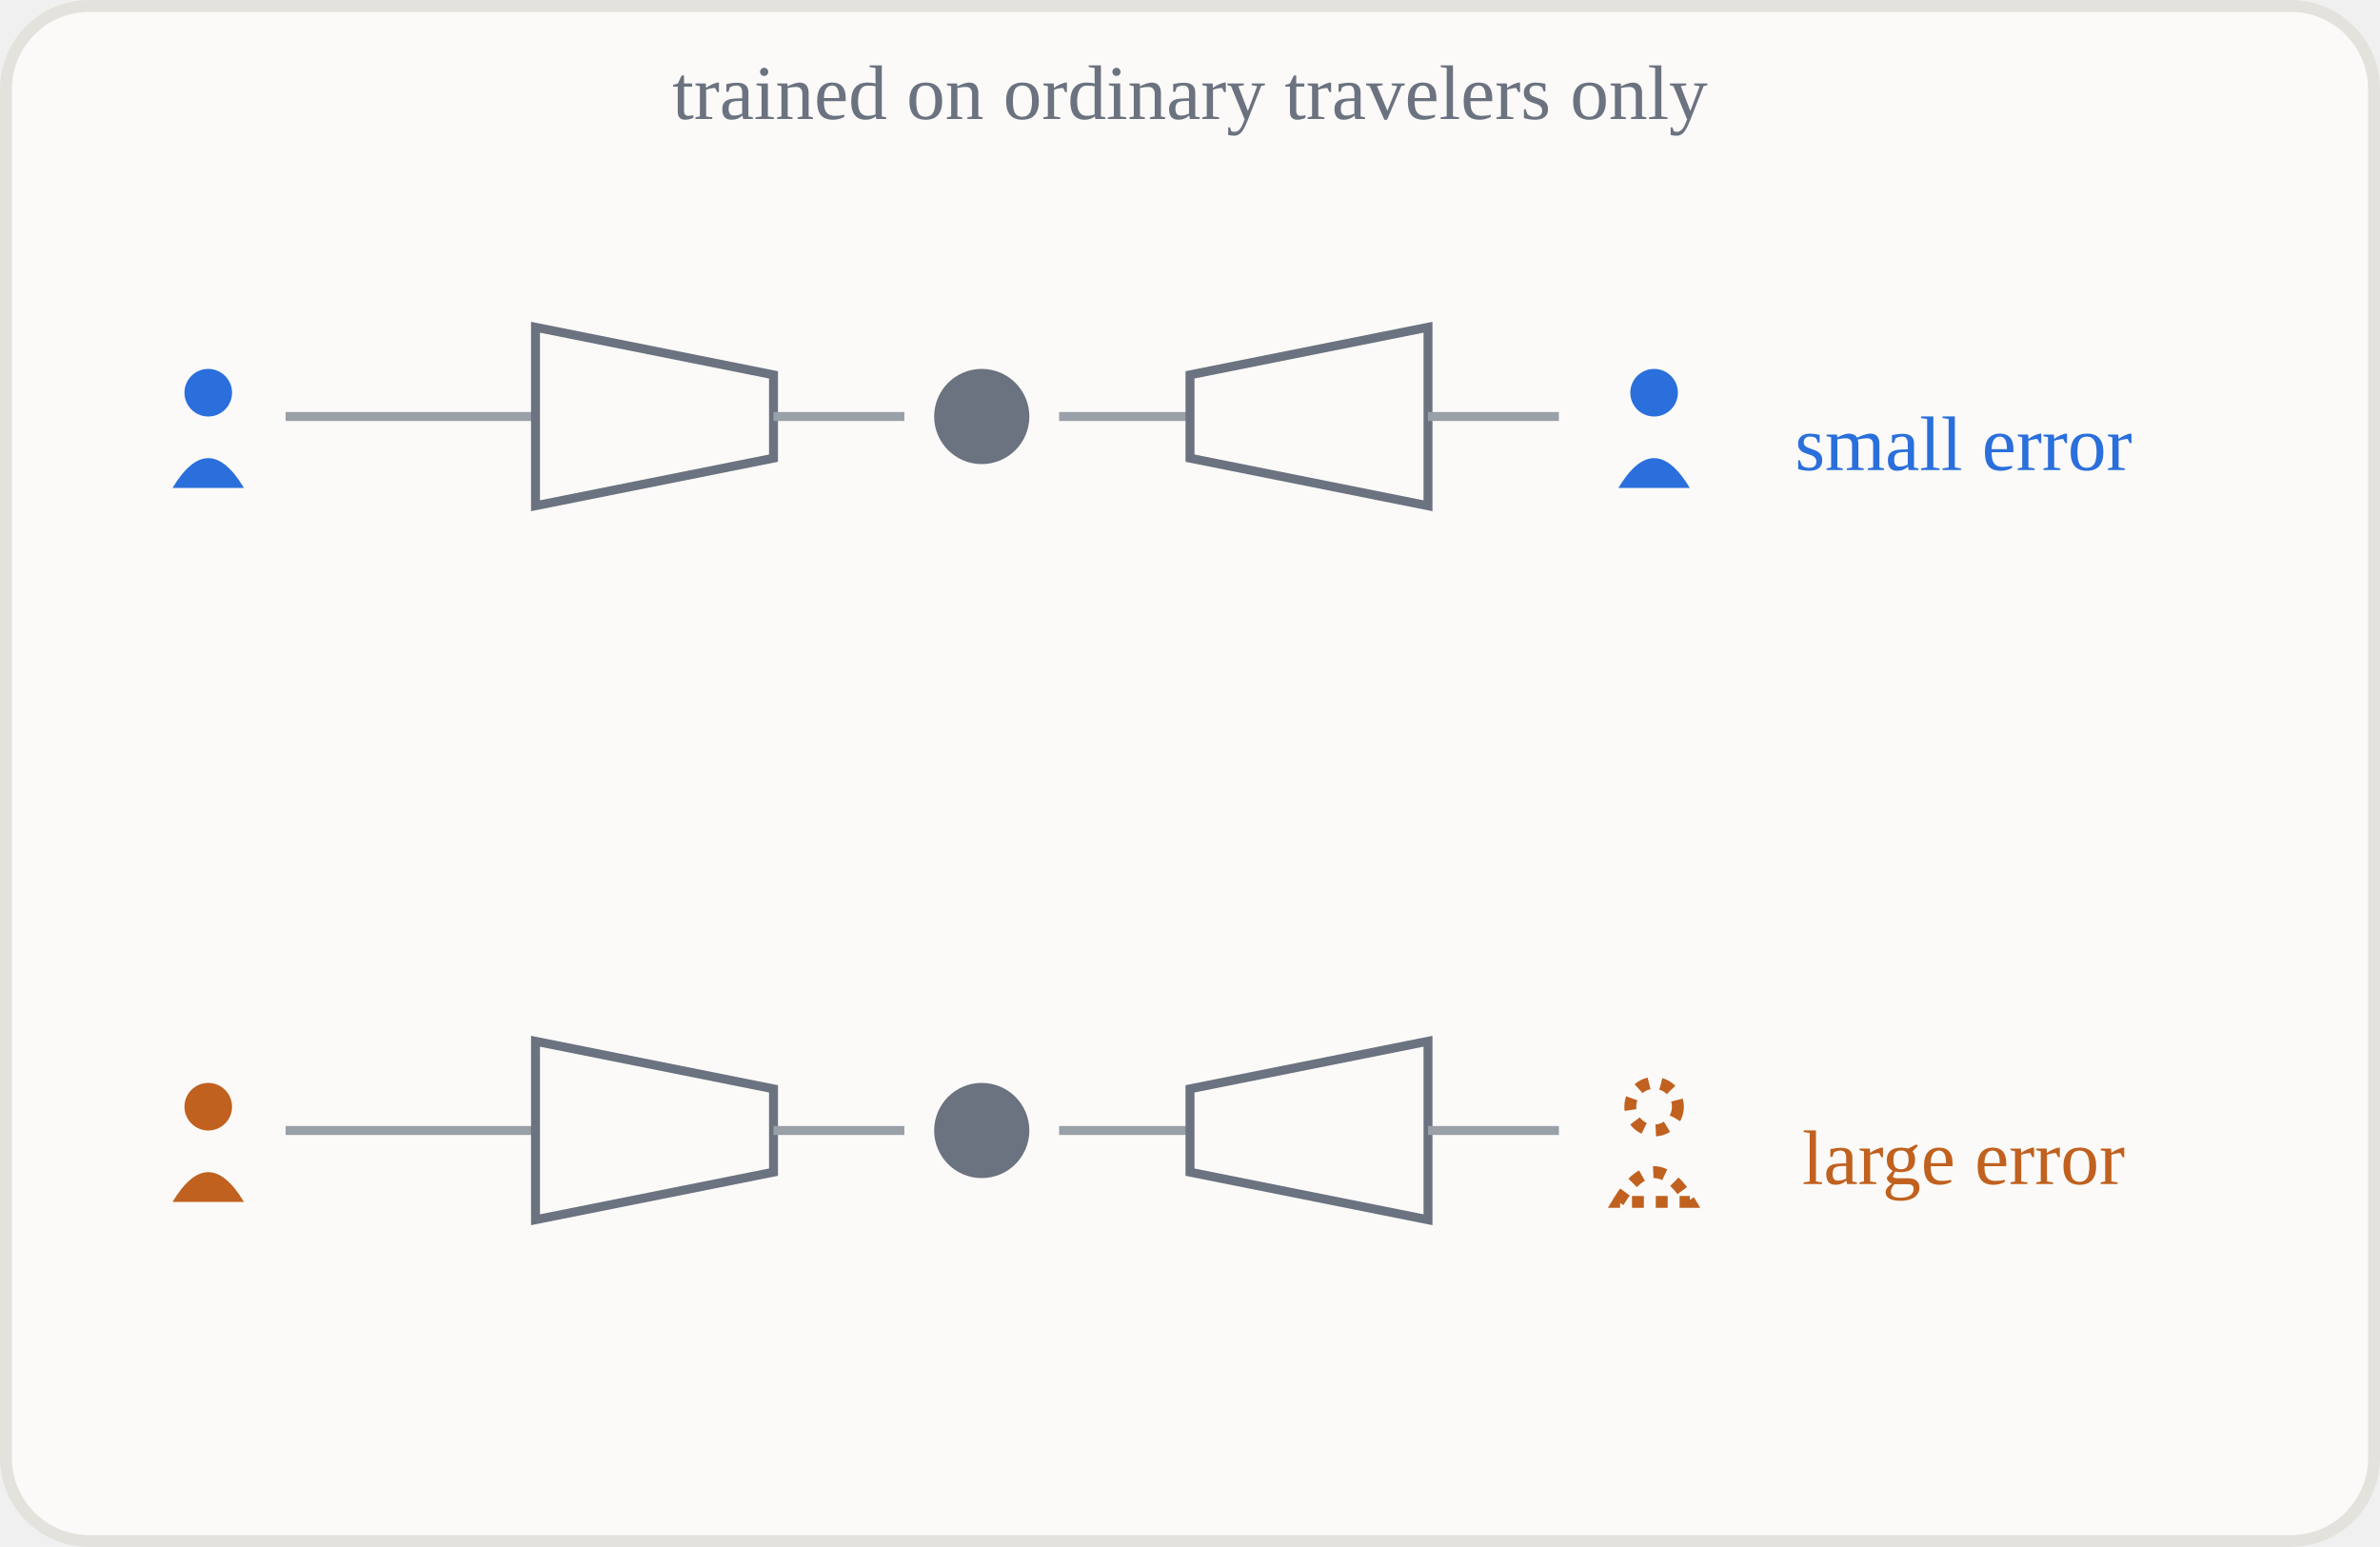
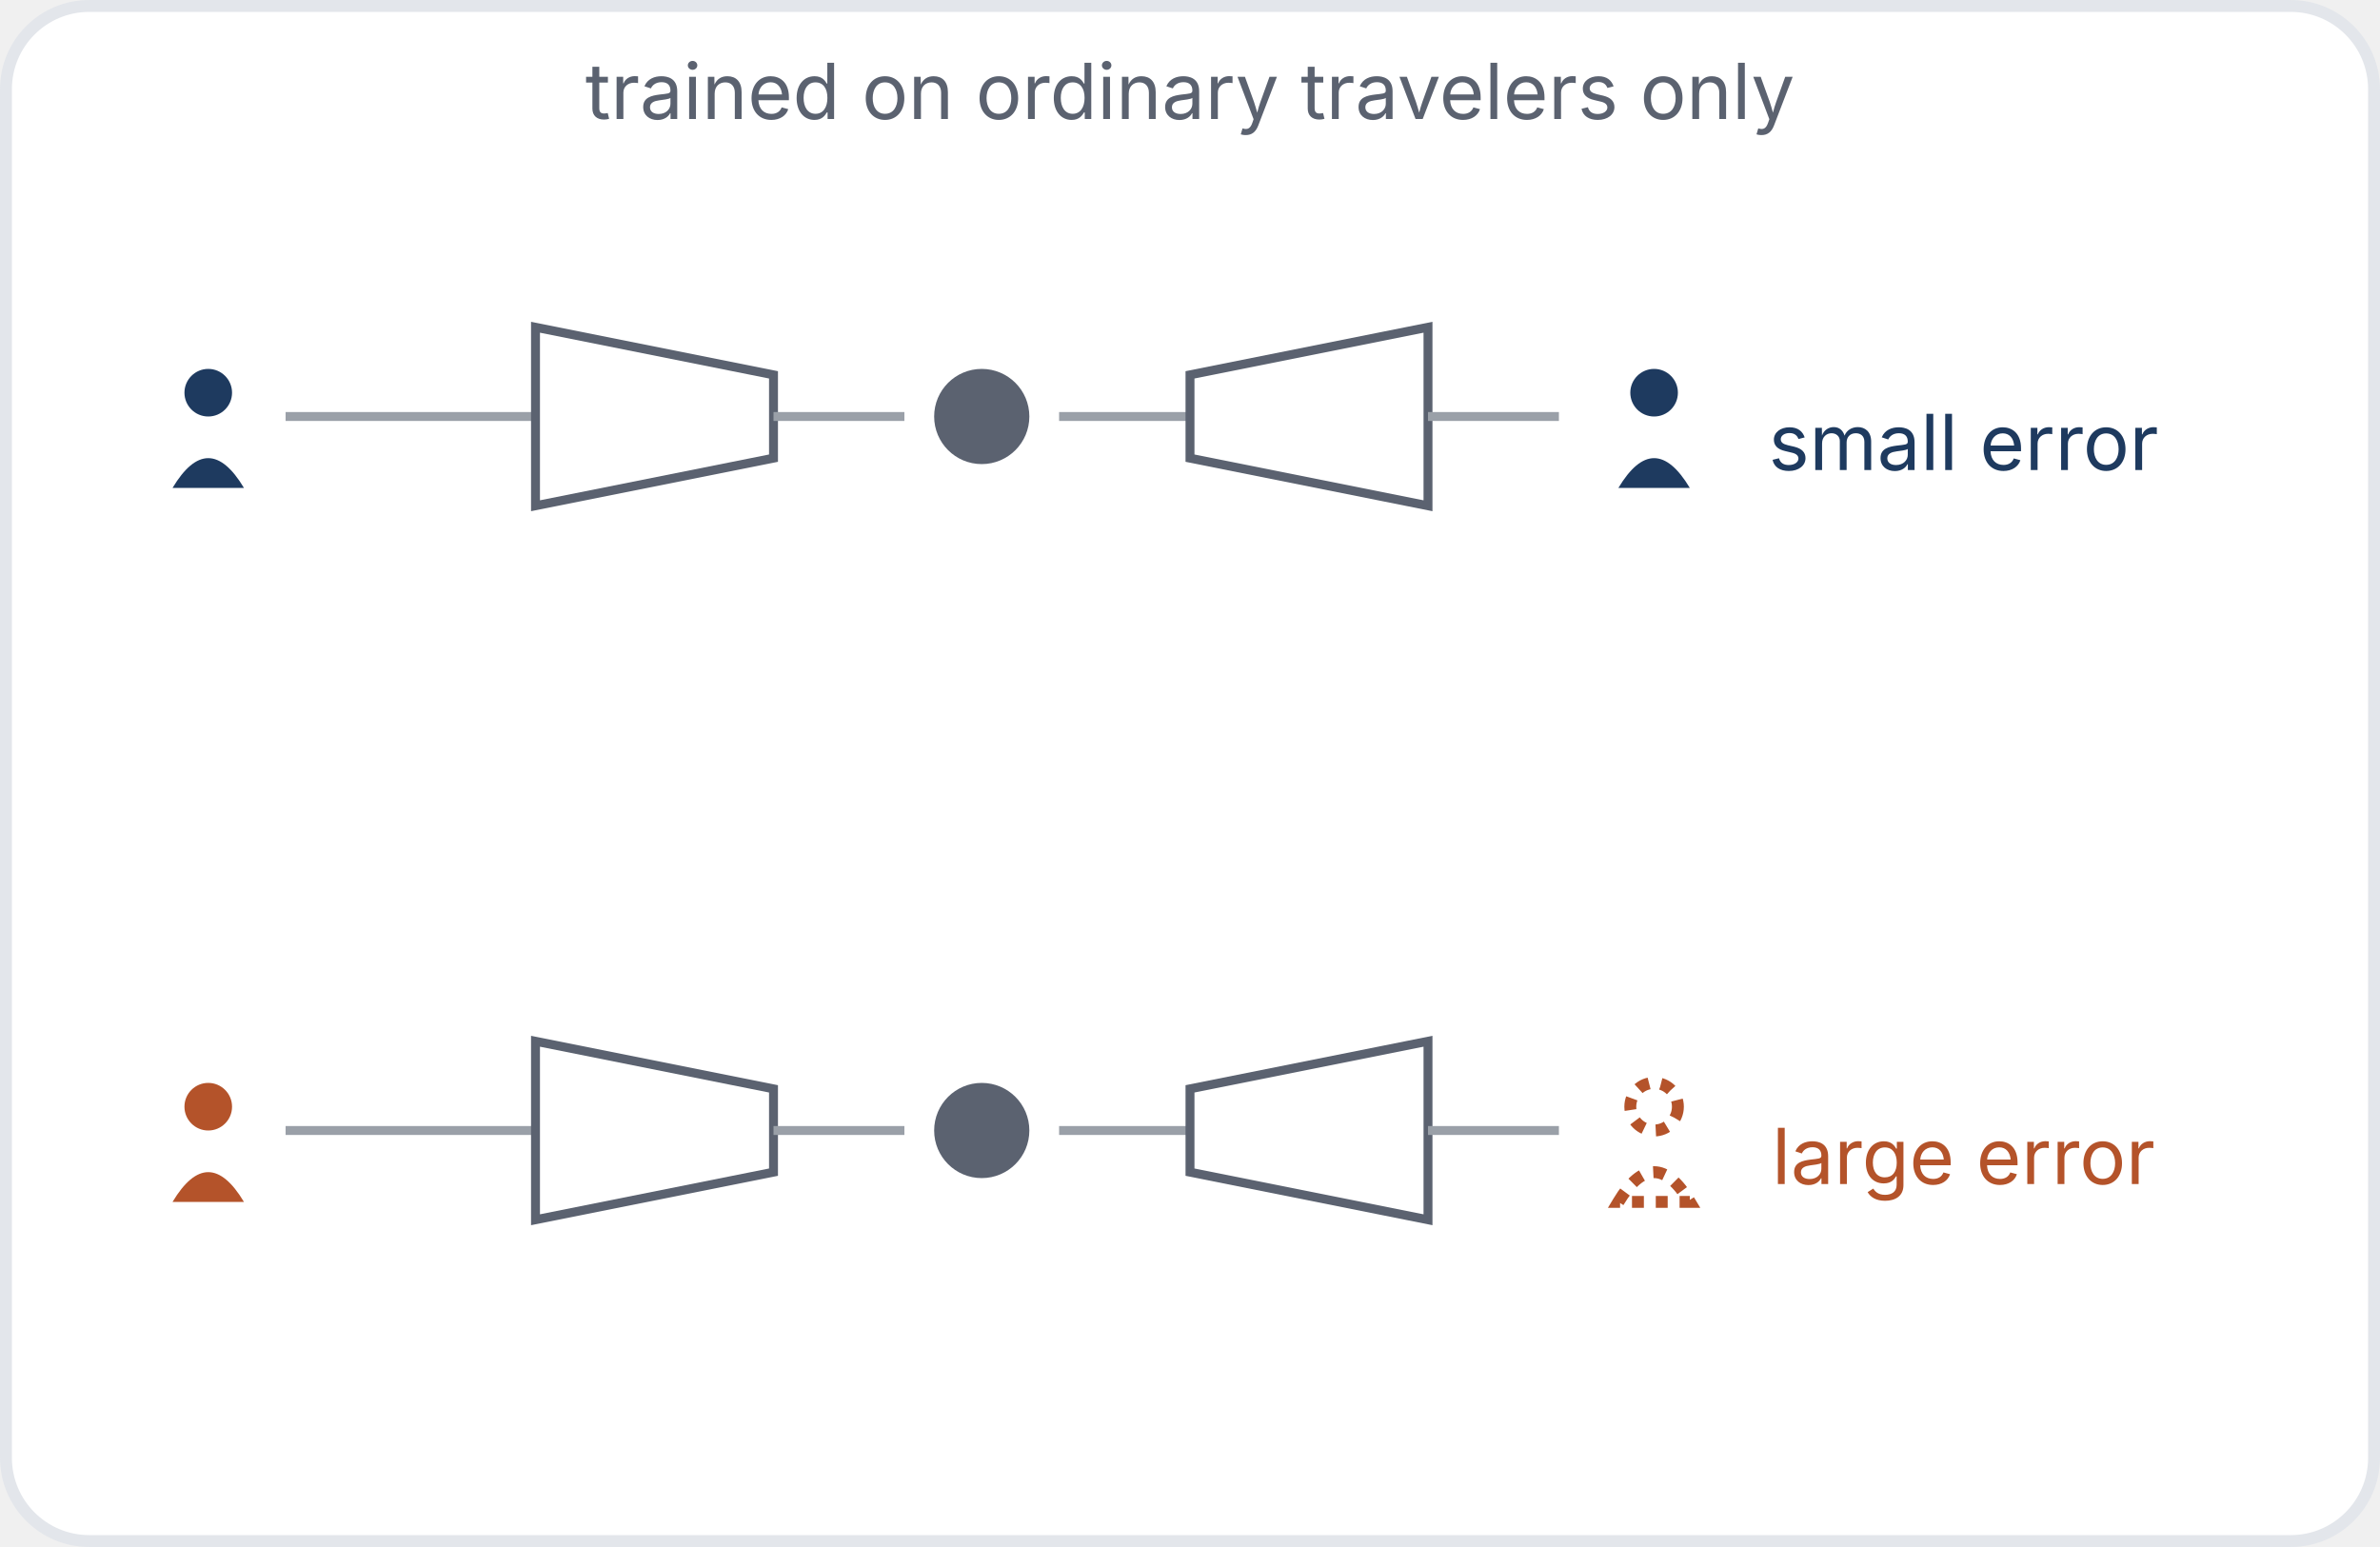
- <svg xmlns="http://www.w3.org/2000/svg" viewBox="0 0 400 260">
-   <rect x="1" y="1" width="398" height="258" rx="14" fill="#fbfaf8" stroke="#e4e2dc" stroke-width="2" />
+ <svg xmlns="http://www.w3.org/2000/svg" font-family="Inter, Segoe UI, Arial, sans-serif" viewBox="0 0 400 260">
+   <rect x="1" y="1" width="398" height="258" rx="14" fill="#ffffff" stroke="#e3e6eb" stroke-width="2" />
  <defs>
    <g id="traveler">
      <circle cx="0" cy="-9" r="4" />
      <path d="M -6 7 Q 0 -3 6 7 Z" />
    </g>
  </defs>
-   <text x="200" y="20" font-size="13" fill="#6b7280" text-anchor="middle">trained on ordinary travelers only</text>
-   <g fill="#2a6fdb">
+   <text x="200" y="20" font-size="13" fill="#5b6270" text-anchor="middle">trained on ordinary travelers only</text>
+   <g fill="#1e3a5f">
    <use href="#traveler" x="35" y="75" />
  </g>
  <line x1="48" y1="70" x2="90" y2="70" stroke="#9aa0a8" stroke-width="1.5" />
-   <polygon points="90,55 130,63 130,77 90,85" fill="none" stroke="#6b7280" stroke-width="1.5" />
+   <polygon points="90,55 130,63 130,77 90,85" fill="none" stroke="#5b6270" stroke-width="1.5" />
  <line x1="130" y1="70" x2="152" y2="70" stroke="#9aa0a8" stroke-width="1.5" />
-   <circle cx="165" cy="70" r="8" fill="#6b7280" />
+   <circle cx="165" cy="70" r="8" fill="#5b6270" />
  <line x1="178" y1="70" x2="200" y2="70" stroke="#9aa0a8" stroke-width="1.5" />
-   <polygon points="200,63 240,55 240,85 200,77" fill="none" stroke="#6b7280" stroke-width="1.5" />
+   <polygon points="200,63 240,55 240,85 200,77" fill="none" stroke="#5b6270" stroke-width="1.5" />
  <line x1="240" y1="70" x2="262" y2="70" stroke="#9aa0a8" stroke-width="1.5" />
-   <g fill="#2a6fdb">
+   <g fill="#1e3a5f">
    <use href="#traveler" x="278" y="75" />
  </g>
-   <text x="330" y="79" font-size="13" fill="#2a6fdb" text-anchor="middle">small error</text>
-   <g fill="#c0611f">
+   <text x="330" y="79" font-size="13" fill="#1e3a5f" text-anchor="middle">small error</text>
+   <g fill="#b4532a">
    <use href="#traveler" x="35" y="195" />
  </g>
  <line x1="48" y1="190" x2="90" y2="190" stroke="#9aa0a8" stroke-width="1.5" />
-   <polygon points="90,175 130,183 130,197 90,205" fill="none" stroke="#6b7280" stroke-width="1.5" />
+   <polygon points="90,175 130,183 130,197 90,205" fill="none" stroke="#5b6270" stroke-width="1.5" />
  <line x1="130" y1="190" x2="152" y2="190" stroke="#9aa0a8" stroke-width="1.5" />
-   <circle cx="165" cy="190" r="8" fill="#6b7280" />
+   <circle cx="165" cy="190" r="8" fill="#5b6270" />
  <line x1="178" y1="190" x2="200" y2="190" stroke="#9aa0a8" stroke-width="1.5" />
-   <polygon points="200,183 240,175 240,205 200,197" fill="none" stroke="#6b7280" stroke-width="1.5" />
+   <polygon points="200,183 240,175 240,205 200,197" fill="none" stroke="#5b6270" stroke-width="1.5" />
  <line x1="240" y1="190" x2="262" y2="190" stroke="#9aa0a8" stroke-width="1.5" />
-   <g fill="none" stroke="#c0611f" stroke-width="2" stroke-dasharray="2 2">
+   <g fill="none" stroke="#b4532a" stroke-width="2" stroke-dasharray="2 2">
    <use href="#traveler" x="278" y="195" />
  </g>
-   <text x="330" y="199" font-size="13" fill="#c0611f" text-anchor="middle">large error</text>
+   <text x="330" y="199" font-size="13" fill="#b4532a" text-anchor="middle">large error</text>
</svg>
